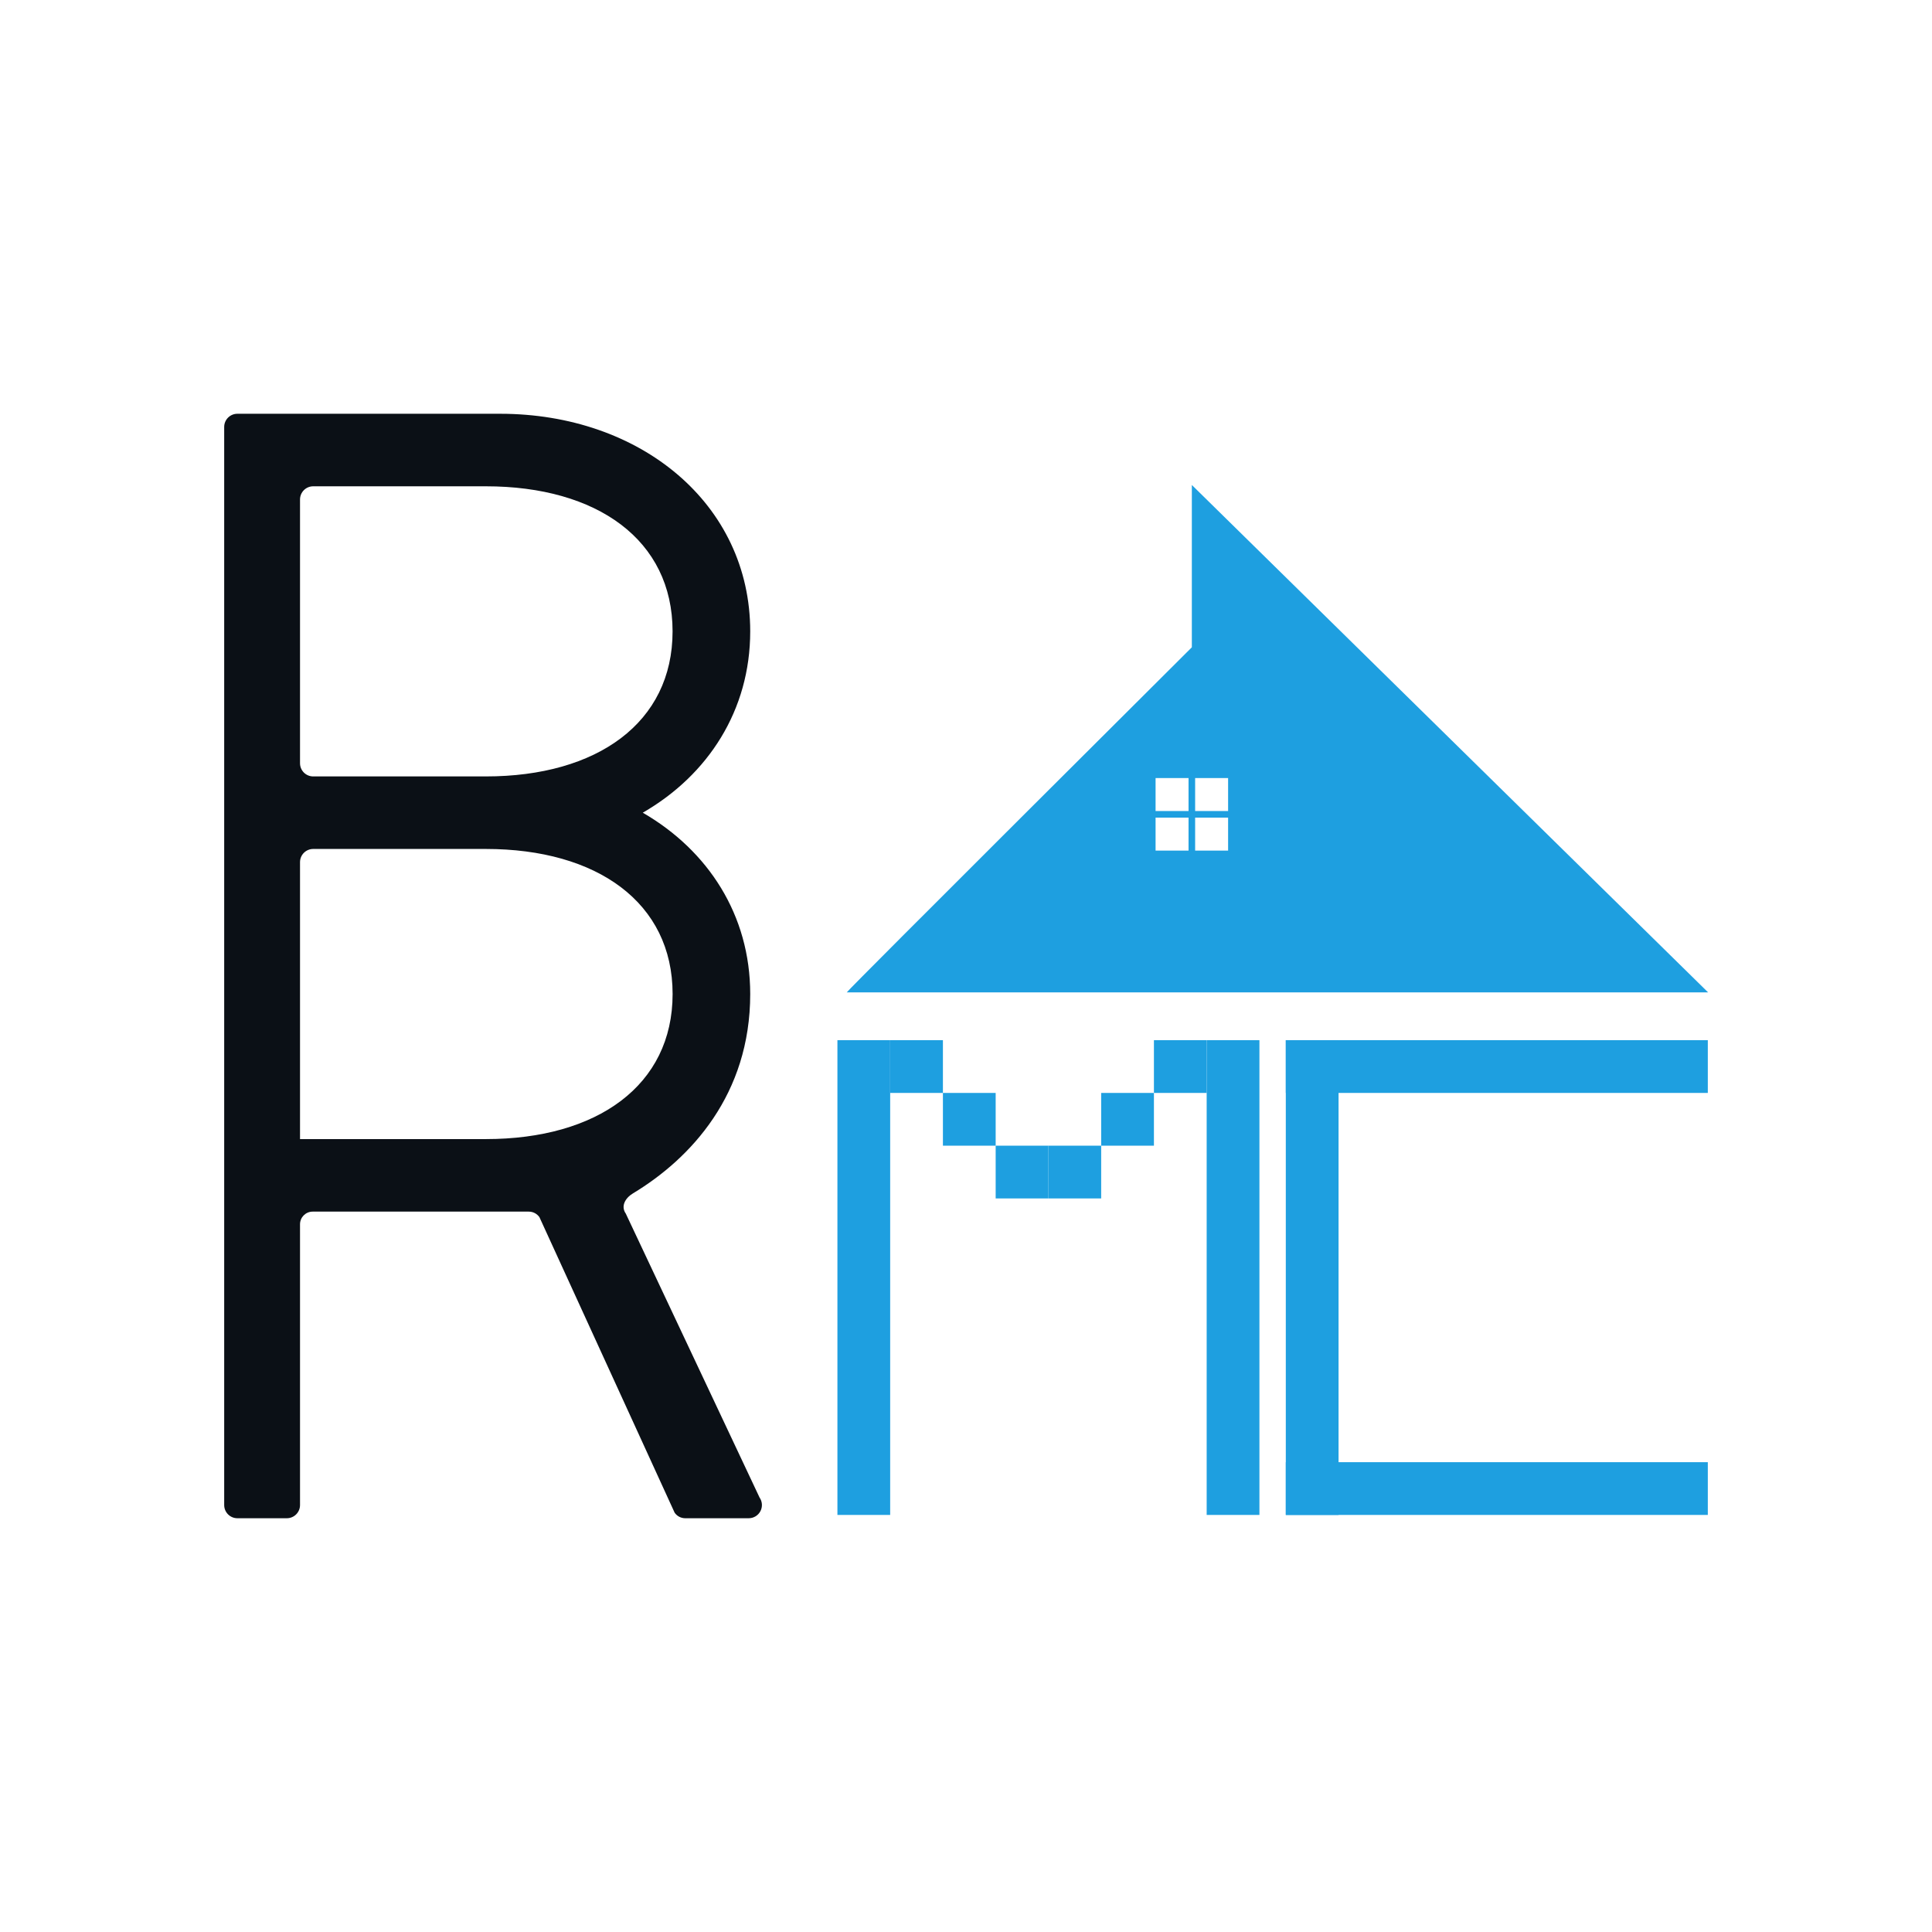
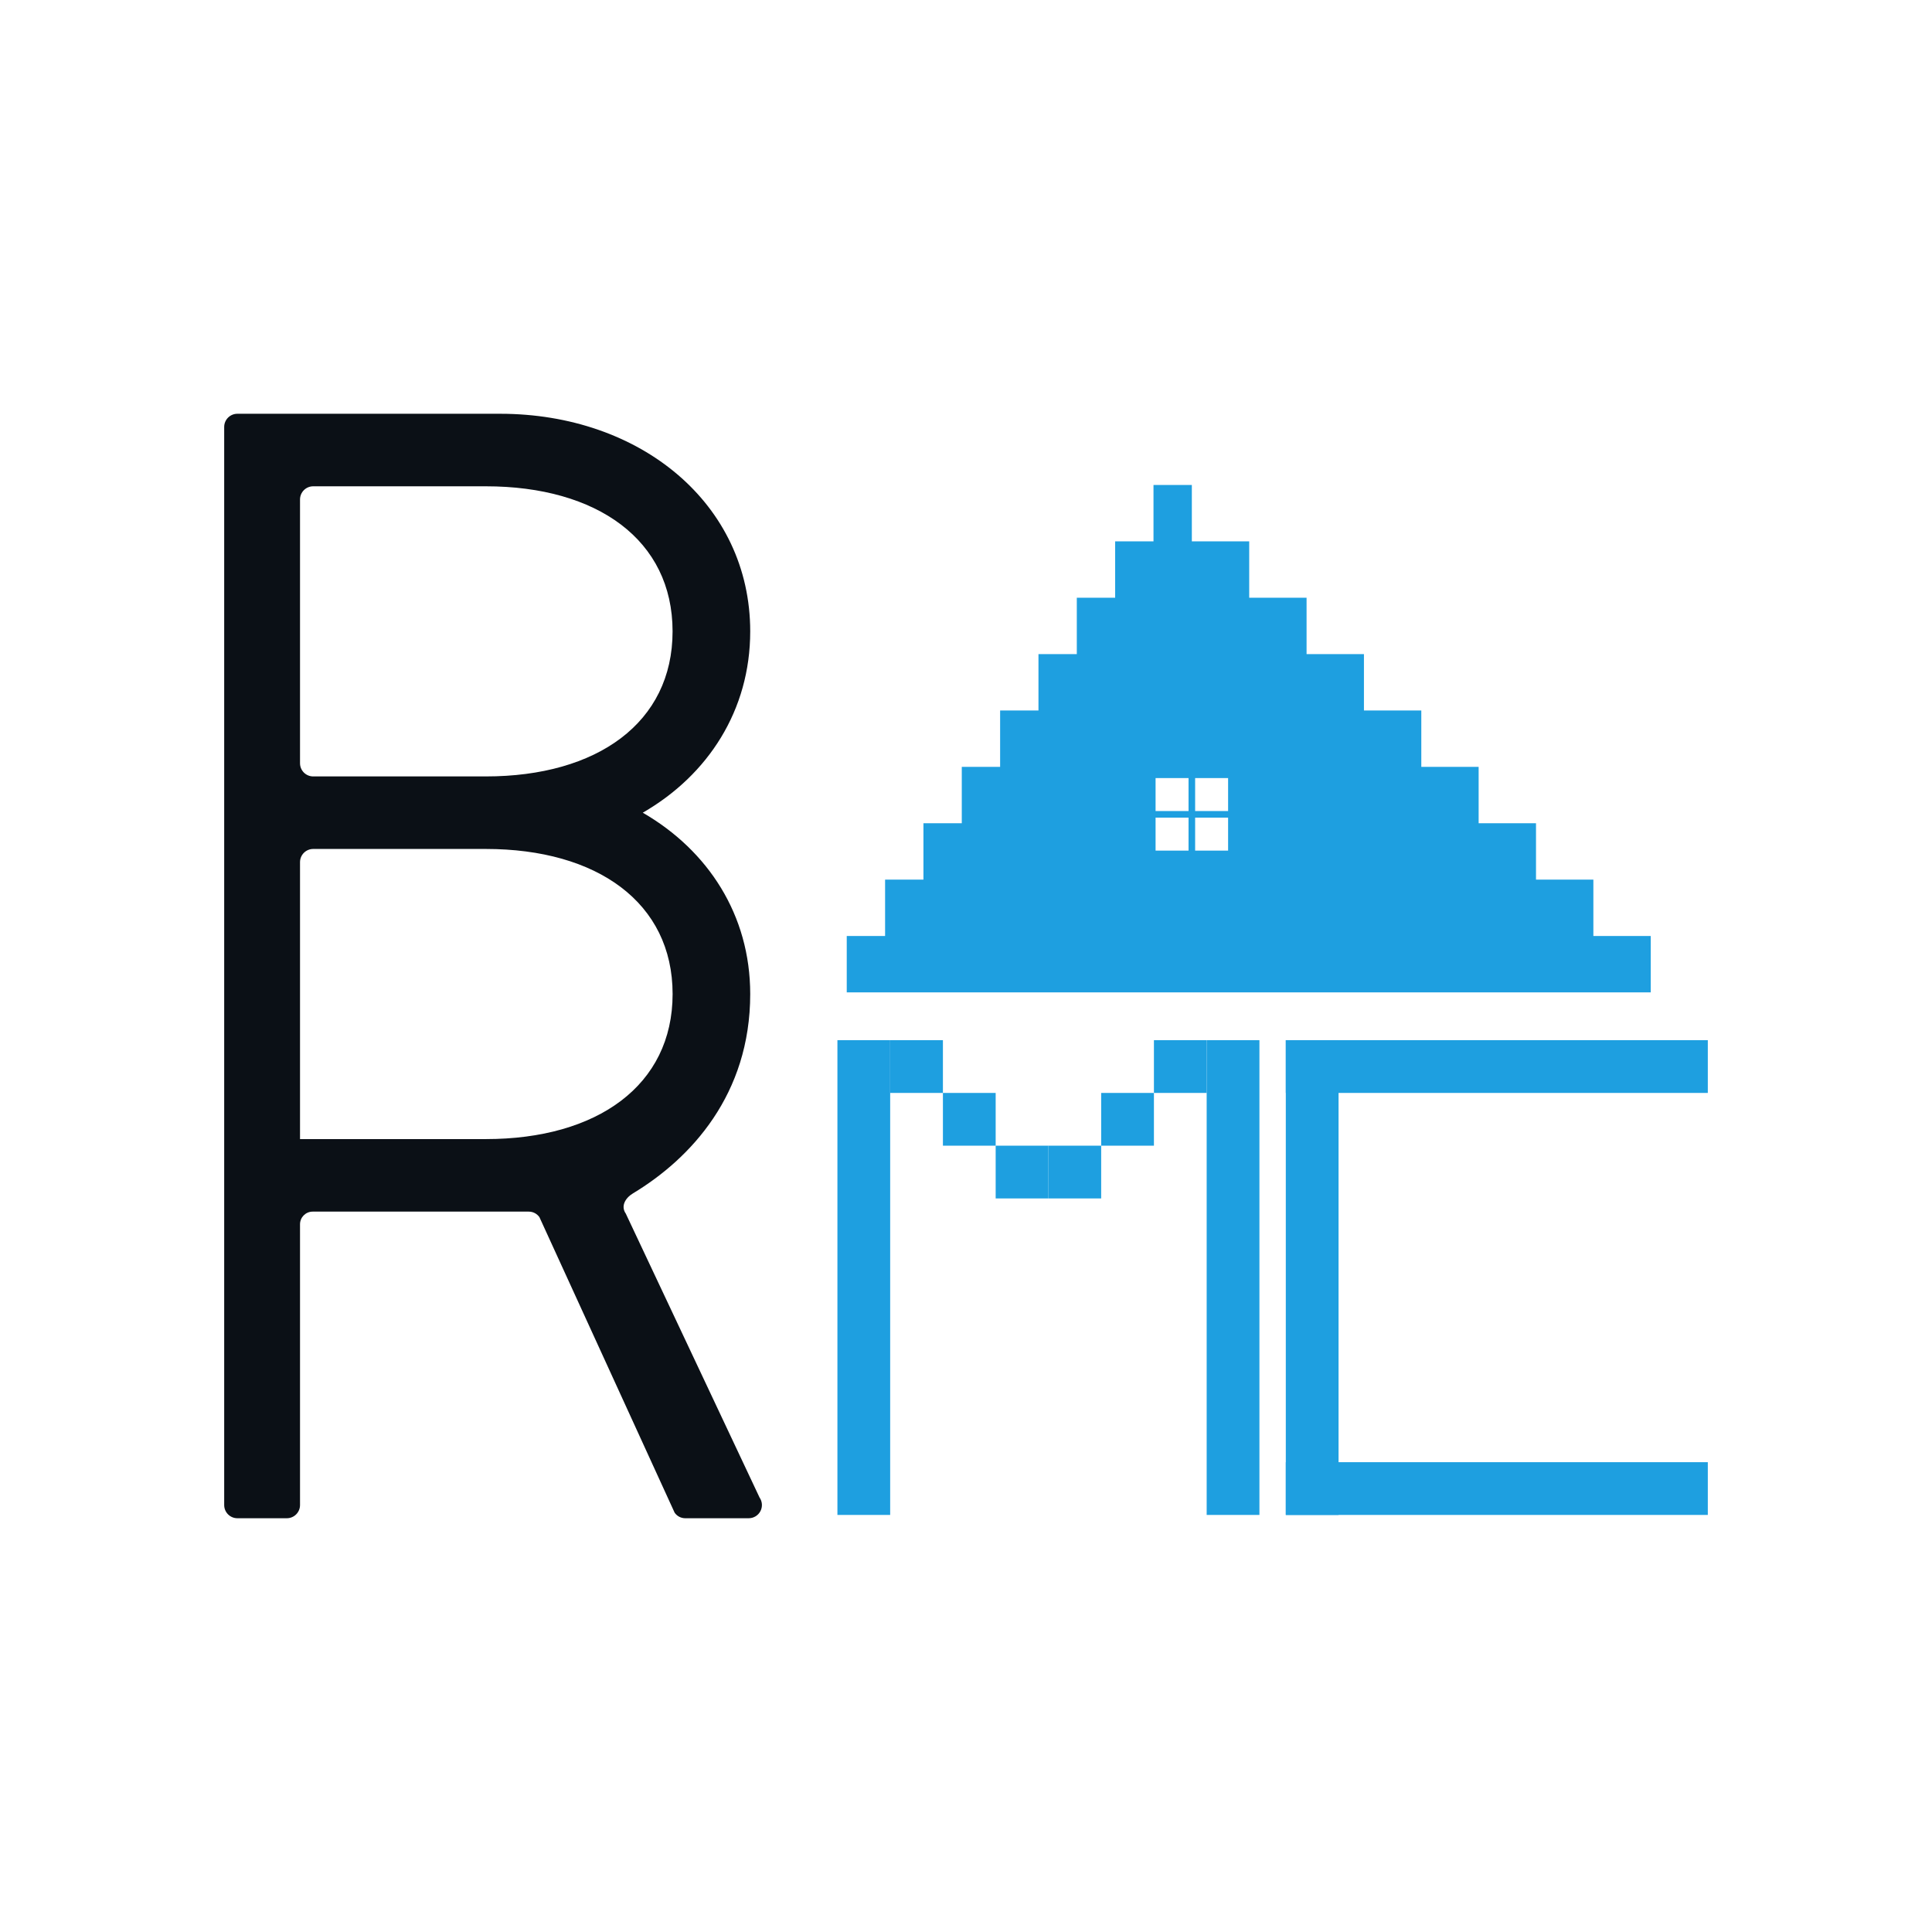
<svg xmlns="http://www.w3.org/2000/svg" viewBox="0 0 586 586">
  <g transform="translate(68 125.5)">
    <path d="M159.55,176c0-23.95-12.76-43.53-32.59-55,19.83-11.43,32.59-31.09,32.59-55,0-38.69-33.29-66-75.87-66H4A4,4,0,0,0,0,4V331a4,4,0,0,0,4,4H19a4,4,0,0,0,4-4V245.83A3.84,3.84,0,0,1,26.83,242H92.4a3.93,3.93,0,0,1,3.22,1.69l41,89.62a3.9,3.9,0,0,0,3.21,1.69h19.27a4,4,0,0,0,3.28-6.29L121.81,242.6c-1.57-2.24-.18-4.71,2.17-6.13C141.54,225.88,159.55,206.48,159.55,176ZM23,26a4,4,0,0,1,4-4H79.36C113.11,22,136,38.27,136,66s-22.9,44-56.65,44H27a4,4,0,0,1-4-4ZM79.36,220H23V136a4,4,0,0,1,4-4H79.36c33.75,0,56.65,16.27,56.65,44S113.11,220,79.36,220Z" fill="#0B1016" fill-rule="evenodd" />
-     <path d="M293.5,21.6V70.83S189.86,174.05,188.83,175.5H450.09Zm-1,110.9h-10v-10h10Zm0-12h-10v-10h10Zm12,12h-10v-10h10Zm-10-12v-10h10v10Z" fill="#1E9FE0" fill-rule="evenodd" />
+     <path d="M188.83,175.5V158.4H200.46V141.3H212.09V124.2H223.72V107.1H235.35V90H246.98V72.9H258.61V55.8H270.24V38.7H281.87V21.6H293.5H293.5V38.7H310.9V55.8H328.3V72.9H345.7V90H363.1V107.1H380.49V124.2H397.89V141.3H415.29V158.4H432.69V175.5H450.09ZM282.5,110.5h10v10h-10Zm12,0h10v10h-10Zm-12,12h10v10h-10Zm12,0h10v10h-10Z" fill="#1E9FE0" fill-rule="evenodd" />
    <rect x="186" y="190" width="16" height="144" fill="#1E9FE0" />
    <rect x="298" y="190" width="16" height="144" fill="#1E9FE0" />
    <rect x="202" y="190" width="16" height="16" fill="#1E9FE0" />
    <rect x="282" y="190" width="16" height="16" fill="#1E9FE0" />
    <rect x="218" y="206" width="16" height="16" fill="#1E9FE0" />
    <rect x="266" y="206" width="16" height="16" fill="#1E9FE0" />
    <rect x="234" y="222" width="16" height="16" fill="#1E9FE0" />
    <rect x="250" y="222" width="16" height="16" fill="#1E9FE0" />
    <rect x="322" y="190" width="128" height="16" fill="#1E9FE0" />
    <rect x="322" y="190" width="16" height="144" fill="#1E9FE0" />
    <rect x="322" y="318" width="128" height="16" fill="#1E9FE0" />
  </g>
</svg>
